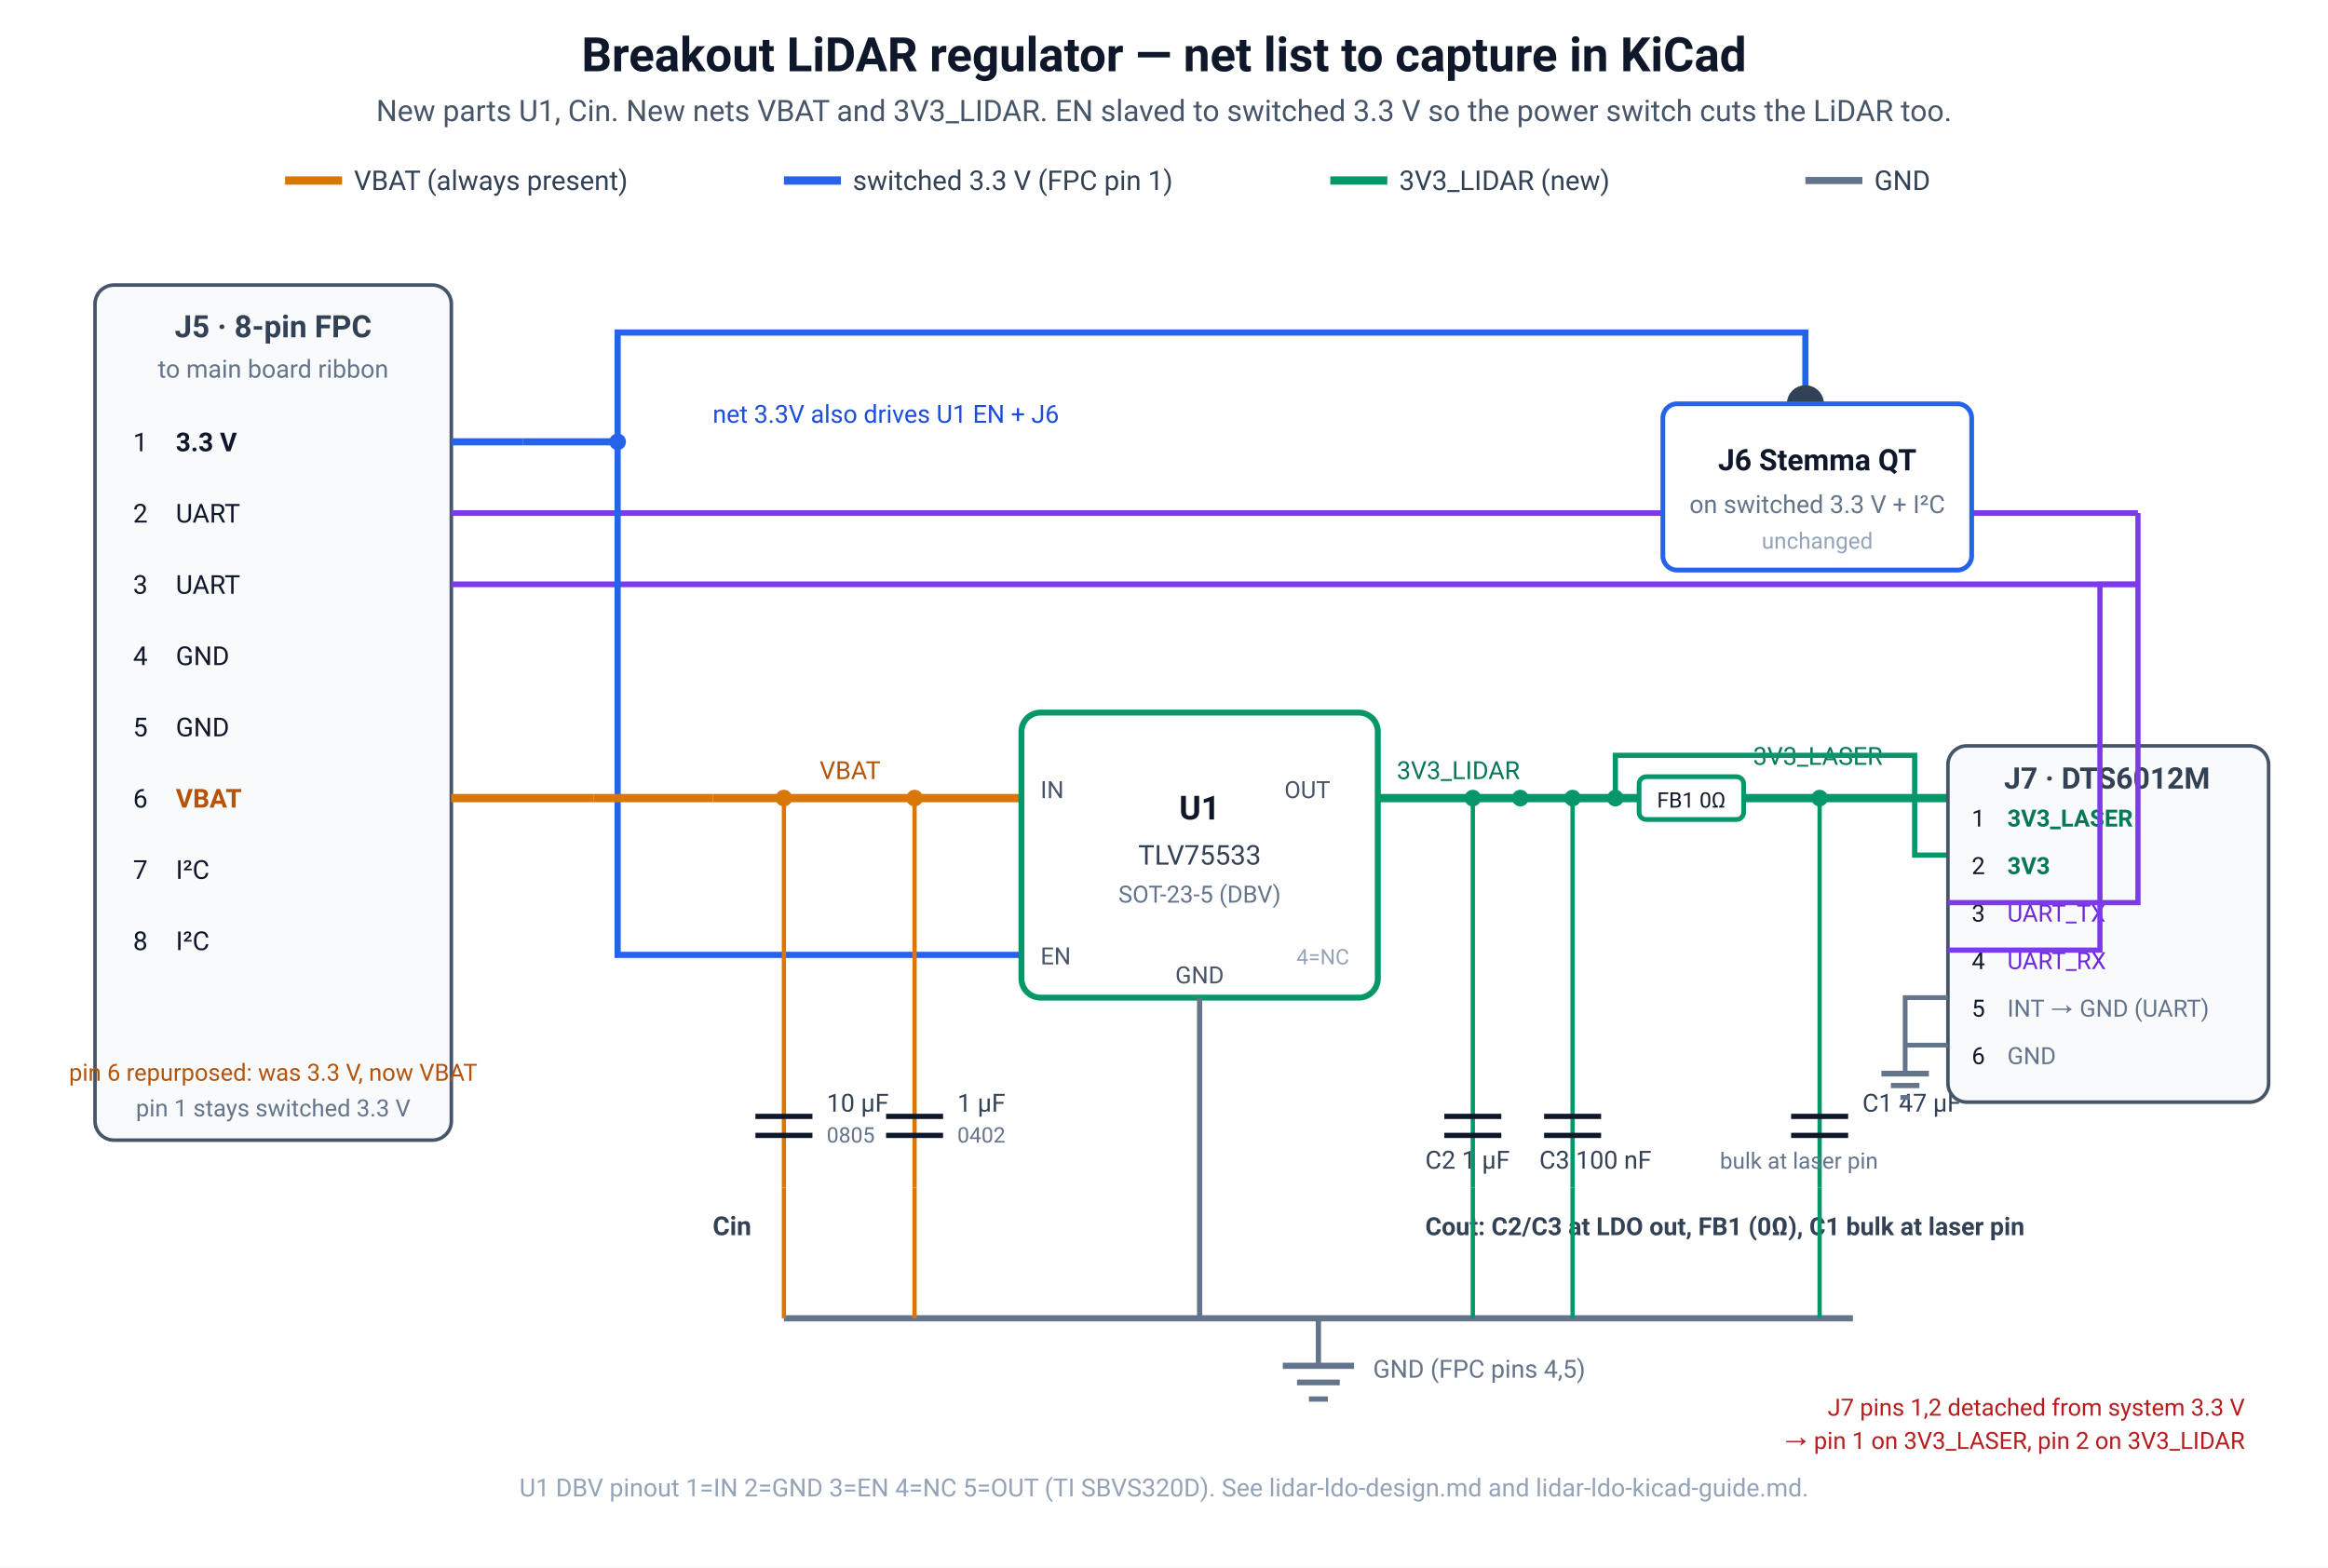
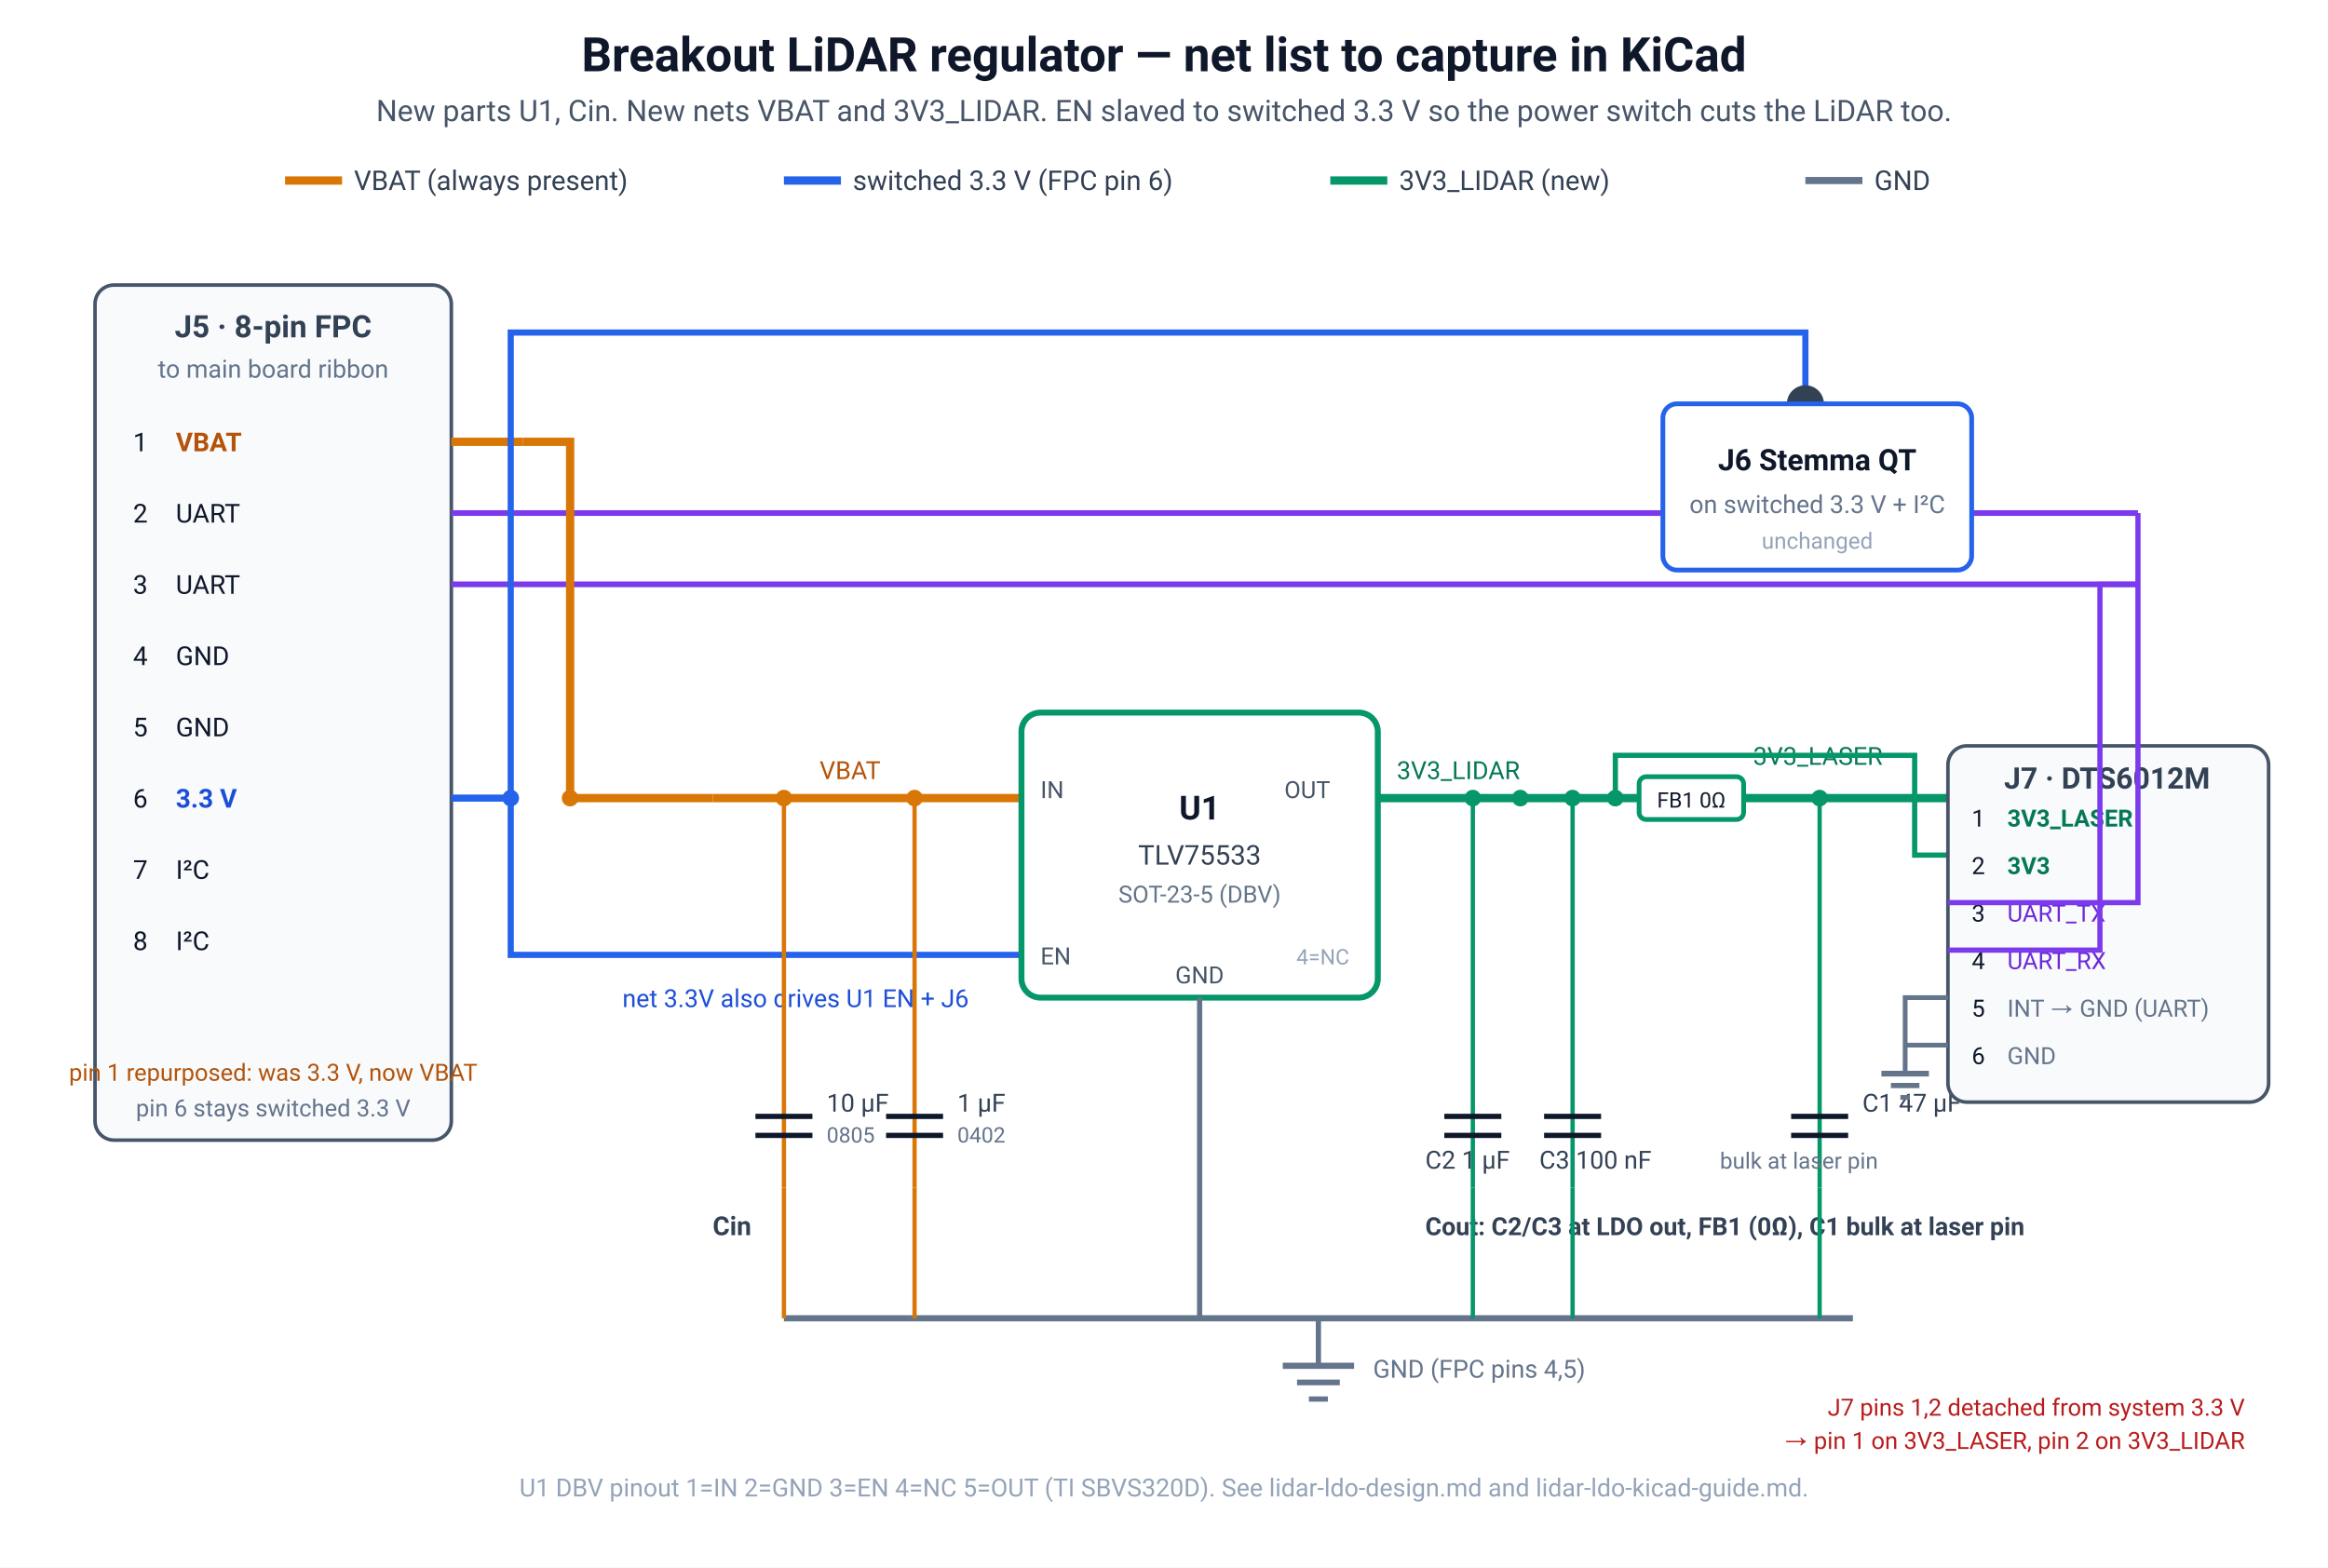
<svg xmlns="http://www.w3.org/2000/svg" viewBox="0 0 980 660" font-family="-apple-system, Segoe UI, Roboto, Helvetica, Arial, sans-serif">
  <defs>
    <marker id="dot" markerWidth="6" markerHeight="6" refX="3" refY="3">
      <circle cx="3" cy="3" r="3" fill="#334155" />
    </marker>
  </defs>
  <rect x="0" y="0" width="980" height="660" fill="#ffffff" />
  <text x="490" y="30" text-anchor="middle" font-size="20" font-weight="700" fill="#0f172a">Breakout LiDAR regulator — net list to capture in KiCad</text>
  <text x="490" y="51" text-anchor="middle" font-size="12.5" fill="#475569">New parts U1, Cin. New nets VBAT and 3V3_LIDAR. EN slaved to switched 3.3 V so the power switch cuts the LiDAR too.</text>
  <g font-size="11.5" fill="#334155">
    <line x1="120" y1="76" x2="144" y2="76" stroke="#d97706" stroke-width="3.5" />
    <text x="149" y="80">VBAT (always present)</text>
    <line x1="330" y1="76" x2="354" y2="76" stroke="#2563eb" stroke-width="3.5" />
-     <text x="359" y="80">switched 3.3 V (FPC pin 1)</text>
+     <text x="359" y="80">switched 3.3 V (FPC pin 6)</text>
    <line x1="560" y1="76" x2="584" y2="76" stroke="#059669" stroke-width="3.5" />
    <text x="589" y="80">3V3_LIDAR (new)</text>
    <line x1="760" y1="76" x2="784" y2="76" stroke="#64748b" stroke-width="3" stroke-dasharray="2 0" />
    <text x="789" y="80">GND</text>
  </g>
  <rect x="40" y="120" width="150" height="360" rx="8" fill="#f8fafc" stroke="#475569" stroke-width="1.5" />
  <text x="115" y="142" text-anchor="middle" font-size="13" font-weight="700" fill="#334155">J5 · 8-pin FPC</text>
  <text x="115" y="159" text-anchor="middle" font-size="10.5" fill="#64748b">to main board ribbon</text>
  <g font-size="11" fill="#0f172a">
    <text x="56" y="190">1</text>
-     <text x="74" y="190" font-weight="600">3.3 V</text>
+     <text x="74" y="190" font-weight="700" fill="#b45309">VBAT</text>
    <text x="56" y="220">2</text>
    <text x="74" y="220">UART</text>
    <text x="56" y="250">3</text>
    <text x="74" y="250">UART</text>
    <text x="56" y="280">4</text>
    <text x="74" y="280">GND</text>
    <text x="56" y="310">5</text>
    <text x="74" y="310">GND</text>
    <text x="56" y="340">6</text>
-     <text x="74" y="340" font-weight="700" fill="#b45309">VBAT</text>
+     <text x="74" y="340" font-weight="600" fill="#1d4ed8">3.3 V</text>
    <text x="56" y="370">7</text>
    <text x="74" y="370">I²C</text>
    <text x="56" y="400">8</text>
    <text x="74" y="400">I²C</text>
  </g>
-   <text x="115" y="455" text-anchor="middle" font-size="10" fill="#b45309">pin 6 repurposed: was 3.3 V, now VBAT</text>
-   <text x="115" y="470" text-anchor="middle" font-size="10" fill="#64748b">pin 1 stays switched 3.3 V</text>
-   <line x1="190" y1="186" x2="220" y2="186" stroke="#2563eb" stroke-width="3" />
+   <text x="115" y="455" text-anchor="middle" font-size="10" fill="#b45309">pin 1 repurposed: was 3.3 V, now VBAT</text>
+   <text x="115" y="470" text-anchor="middle" font-size="10" fill="#64748b">pin 6 stays switched 3.3 V</text>
+   <line x1="190" y1="186" x2="220" y2="186" stroke="#d97706" stroke-width="3.5" />
  <line x1="190" y1="216" x2="900" y2="216" stroke="#7c3aed" stroke-width="2.4" />
  <line x1="190" y1="246" x2="900" y2="246" stroke="#7c3aed" stroke-width="2.4" />
-   <line x1="190" y1="336" x2="250" y2="336" stroke="#d97706" stroke-width="3.5" />
-   <polyline points="220,186 260,186" fill="none" stroke="#2563eb" stroke-width="3" />
-   <circle cx="260" cy="186" r="3.5" fill="#2563eb" />
-   <polyline points="260,186 260,140 760,140 760,170" fill="none" stroke="#2563eb" stroke-width="2.6" marker-end="url(#dot)" />
-   <polyline points="260,186 260,402 430,402" fill="none" stroke="#2563eb" stroke-width="2.6" />
-   <text x="300" y="178" font-size="10.5" fill="#1d4ed8">net 3.3V also drives U1 EN + J6</text>
-   <polyline points="250,336 300,336" fill="none" stroke="#d97706" stroke-width="3.5" />
+   <line x1="190" y1="336" x2="215" y2="336" stroke="#2563eb" stroke-width="3" />
+   <circle cx="215" cy="336" r="3.5" fill="#2563eb" />
+   <polyline points="215,336 215,140 760,140 760,170" fill="none" stroke="#2563eb" stroke-width="2.6" marker-end="url(#dot)" />
+   <polyline points="215,336 215,402 430,402" fill="none" stroke="#2563eb" stroke-width="2.6" />
+   <text x="262" y="424" font-size="10.5" fill="#1d4ed8">net 3.3V also drives U1 EN + J6</text>
+   <polyline points="220,186 240,186 240,336 300,336" fill="none" stroke="#d97706" stroke-width="3.5" />
+   <circle cx="240" cy="336" r="3.5" fill="#d97706" />
  <circle cx="330" cy="336" r="3.5" fill="#d97706" />
  <polyline points="300,336 430,336" fill="none" stroke="#d97706" stroke-width="3.5" />
  <text x="345" y="328" font-size="10.5" fill="#b45309">VBAT</text>
  <line x1="330" y1="336" x2="330" y2="500" stroke="#d97706" stroke-width="1.8" />
  <line x1="318" y1="470" x2="342" y2="470" stroke="#0f172a" stroke-width="2.2" />
  <line x1="318" y1="478" x2="342" y2="478" stroke="#0f172a" stroke-width="2.2" />
  <text x="348" y="468" font-size="10.5" fill="#334155">10 µF</text>
  <text x="348" y="481" font-size="9" fill="#64748b">0805</text>
  <circle cx="385" cy="336" r="3.5" fill="#d97706" />
  <line x1="385" y1="336" x2="385" y2="500" stroke="#d97706" stroke-width="1.8" />
  <line x1="373" y1="470" x2="397" y2="470" stroke="#0f172a" stroke-width="2.2" />
  <line x1="373" y1="478" x2="397" y2="478" stroke="#0f172a" stroke-width="2.2" />
  <text x="403" y="468" font-size="10.5" fill="#334155">1 µF</text>
  <text x="403" y="481" font-size="9" fill="#64748b">0402</text>
  <text x="300" y="520" font-size="11" font-weight="600" fill="#334155">Cin</text>
  <rect x="430" y="300" width="150" height="120" rx="8" fill="#fff" stroke="#059669" stroke-width="2.5" />
  <text x="505" y="345" text-anchor="middle" font-size="14" font-weight="700" fill="#0f172a">U1</text>
  <text x="505" y="364" text-anchor="middle" font-size="11.5" fill="#334155">TLV75533</text>
  <text x="505" y="380" text-anchor="middle" font-size="10" fill="#64748b">SOT-23-5 (DBV)</text>
  <text x="438" y="336" font-size="10" fill="#475569">IN</text>
  <text x="438" y="406" font-size="10" fill="#475569">EN</text>
  <text x="560" y="336" font-size="10" text-anchor="end" fill="#475569">OUT</text>
  <text x="505" y="414" text-anchor="middle" font-size="10" fill="#475569">GND</text>
  <text x="568" y="406" font-size="9" text-anchor="end" fill="#94a3b8">4=NC</text>
  <line x1="505" y1="420" x2="505" y2="555" stroke="#64748b" stroke-width="2.2" />
  <polyline points="580,336 640,336" fill="none" stroke="#059669" stroke-width="3.5" />
  <circle cx="640" cy="336" r="3.5" fill="#059669" />
  <text x="588" y="328" font-size="10.5" fill="#047857">3V3_LIDAR</text>
  <polyline points="640,336 690,336" fill="none" stroke="#059669" stroke-width="3.5" />
  <rect x="690" y="327" width="44" height="18" rx="3" fill="#fff" stroke="#059669" stroke-width="2" />
  <text x="712" y="340" text-anchor="middle" font-size="9" fill="#0f172a">FB1 0Ω</text>
  <polyline points="734,336 820,336" fill="none" stroke="#059669" stroke-width="3.5" />
  <text x="738" y="322" font-size="10.5" fill="#047857">3V3_LASER</text>
  <circle cx="620" cy="336" r="3.5" fill="#059669" />
  <line x1="620" y1="336" x2="620" y2="500" stroke="#059669" stroke-width="1.8" />
  <line x1="608" y1="470" x2="632" y2="470" stroke="#0f172a" stroke-width="2.2" />
  <line x1="608" y1="478" x2="632" y2="478" stroke="#0f172a" stroke-width="2.2" />
  <text x="600" y="492" font-size="10.5" fill="#334155">C2 1 µF</text>
  <circle cx="662" cy="336" r="3.5" fill="#059669" />
  <line x1="662" y1="336" x2="662" y2="500" stroke="#059669" stroke-width="1.8" />
  <line x1="650" y1="470" x2="674" y2="470" stroke="#0f172a" stroke-width="2.2" />
  <line x1="650" y1="478" x2="674" y2="478" stroke="#0f172a" stroke-width="2.2" />
  <text x="648" y="492" font-size="10.5" fill="#334155">C3 100 nF</text>
  <circle cx="766" cy="336" r="3.5" fill="#059669" />
  <line x1="766" y1="336" x2="766" y2="500" stroke="#059669" stroke-width="1.8" />
  <line x1="754" y1="470" x2="778" y2="470" stroke="#0f172a" stroke-width="2.2" />
  <line x1="754" y1="478" x2="778" y2="478" stroke="#0f172a" stroke-width="2.2" />
  <text x="784" y="468" font-size="10.5" fill="#334155">C1 47 µF</text>
  <text x="724" y="492" font-size="9.5" fill="#64748b">bulk at laser pin</text>
  <circle cx="680" cy="336" r="3.5" fill="#059669" />
  <polyline points="680,336 680,318 806,318 806,360 820,360" fill="none" stroke="#059669" stroke-width="2.2" />
  <text x="600" y="520" font-size="10.5" font-weight="600" fill="#334155">Cout: C2/C3 at LDO out, FB1 (0Ω), C1 bulk at laser pin</text>
  <line x1="330" y1="555" x2="780" y2="555" stroke="#64748b" stroke-width="2.6" />
  <line x1="330" y1="500" x2="330" y2="555" stroke="#d97706" stroke-width="1.8" />
  <line x1="385" y1="500" x2="385" y2="555" stroke="#d97706" stroke-width="1.8" />
  <line x1="620" y1="500" x2="620" y2="555" stroke="#059669" stroke-width="1.8" />
  <line x1="662" y1="500" x2="662" y2="555" stroke="#059669" stroke-width="1.8" />
  <line x1="766" y1="500" x2="766" y2="555" stroke="#059669" stroke-width="1.8" />
  <line x1="555" y1="555" x2="555" y2="575" stroke="#64748b" stroke-width="2.2" />
  <line x1="540" y1="575" x2="570" y2="575" stroke="#64748b" stroke-width="2.6" />
  <line x1="546" y1="582" x2="564" y2="582" stroke="#64748b" stroke-width="2.4" />
  <line x1="551" y1="589" x2="559" y2="589" stroke="#64748b" stroke-width="2.2" />
  <text x="578" y="580" font-size="10.5" fill="#64748b">GND (FPC pins 4,5)</text>
  <rect x="700" y="170" width="130" height="70" rx="6" fill="#fff" stroke="#2563eb" stroke-width="2" />
  <text x="765" y="198" text-anchor="middle" font-size="12.5" font-weight="600" fill="#0f172a">J6 Stemma QT</text>
  <text x="765" y="216" text-anchor="middle" font-size="10.5" fill="#64748b">on switched 3.3 V + I²C</text>
  <text x="765" y="231" text-anchor="middle" font-size="9.5" fill="#94a3b8">unchanged</text>
  <rect x="820" y="314" width="135" height="150" rx="8" fill="#f8fafc" stroke="#475569" stroke-width="1.5" />
  <text x="887" y="332" text-anchor="middle" font-size="12.5" font-weight="700" fill="#334155">J7 · DTS6012M</text>
  <g font-size="10" fill="#0f172a">
    <text x="830" y="348">1</text>
    <text x="845" y="348" font-weight="600" fill="#047857">3V3_LASER</text>
    <text x="830" y="368">2</text>
    <text x="845" y="368" font-weight="600" fill="#047857">3V3</text>
    <text x="830" y="388">3</text>
    <text x="845" y="388" fill="#6d28d9">UART_TX</text>
    <text x="830" y="408">4</text>
    <text x="845" y="408" fill="#6d28d9">UART_RX</text>
    <text x="830" y="428">5</text>
    <text x="845" y="428" fill="#64748b">INT → GND (UART)</text>
    <text x="830" y="448">6</text>
    <text x="845" y="448" fill="#64748b">GND</text>
  </g>
  <polyline points="900,216 900,380 820,380" fill="none" stroke="#7c3aed" stroke-width="2.2" />
  <polyline points="900,246 884,246 884,400 820,400" fill="none" stroke="#7c3aed" stroke-width="2.2" />
  <polyline points="820,420 802,420 802,452" fill="none" stroke="#64748b" stroke-width="2" />
  <polyline points="820,440 802,440" fill="none" stroke="#64748b" stroke-width="2" />
  <line x1="792" y1="452" x2="812" y2="452" stroke="#64748b" stroke-width="2.4" />
  <line x1="796" y1="457" x2="808" y2="457" stroke="#64748b" stroke-width="2.2" />
  <line x1="800" y1="462" x2="804" y2="462" stroke="#64748b" stroke-width="2" />
  <text x="945" y="596" text-anchor="end" font-size="10" fill="#b91c1c">J7 pins 1,2 detached from system 3.3 V</text>
  <text x="945" y="610" text-anchor="end" font-size="10" fill="#b91c1c">→ pin 1 on 3V3_LASER, pin 2 on 3V3_LIDAR</text>
  <text x="490" y="630" text-anchor="middle" font-size="10.5" fill="#94a3b8">U1 DBV pinout 1=IN 2=GND 3=EN 4=NC 5=OUT (TI SBVS320D). See lidar-ldo-design.md and lidar-ldo-kicad-guide.md.</text>
</svg>
